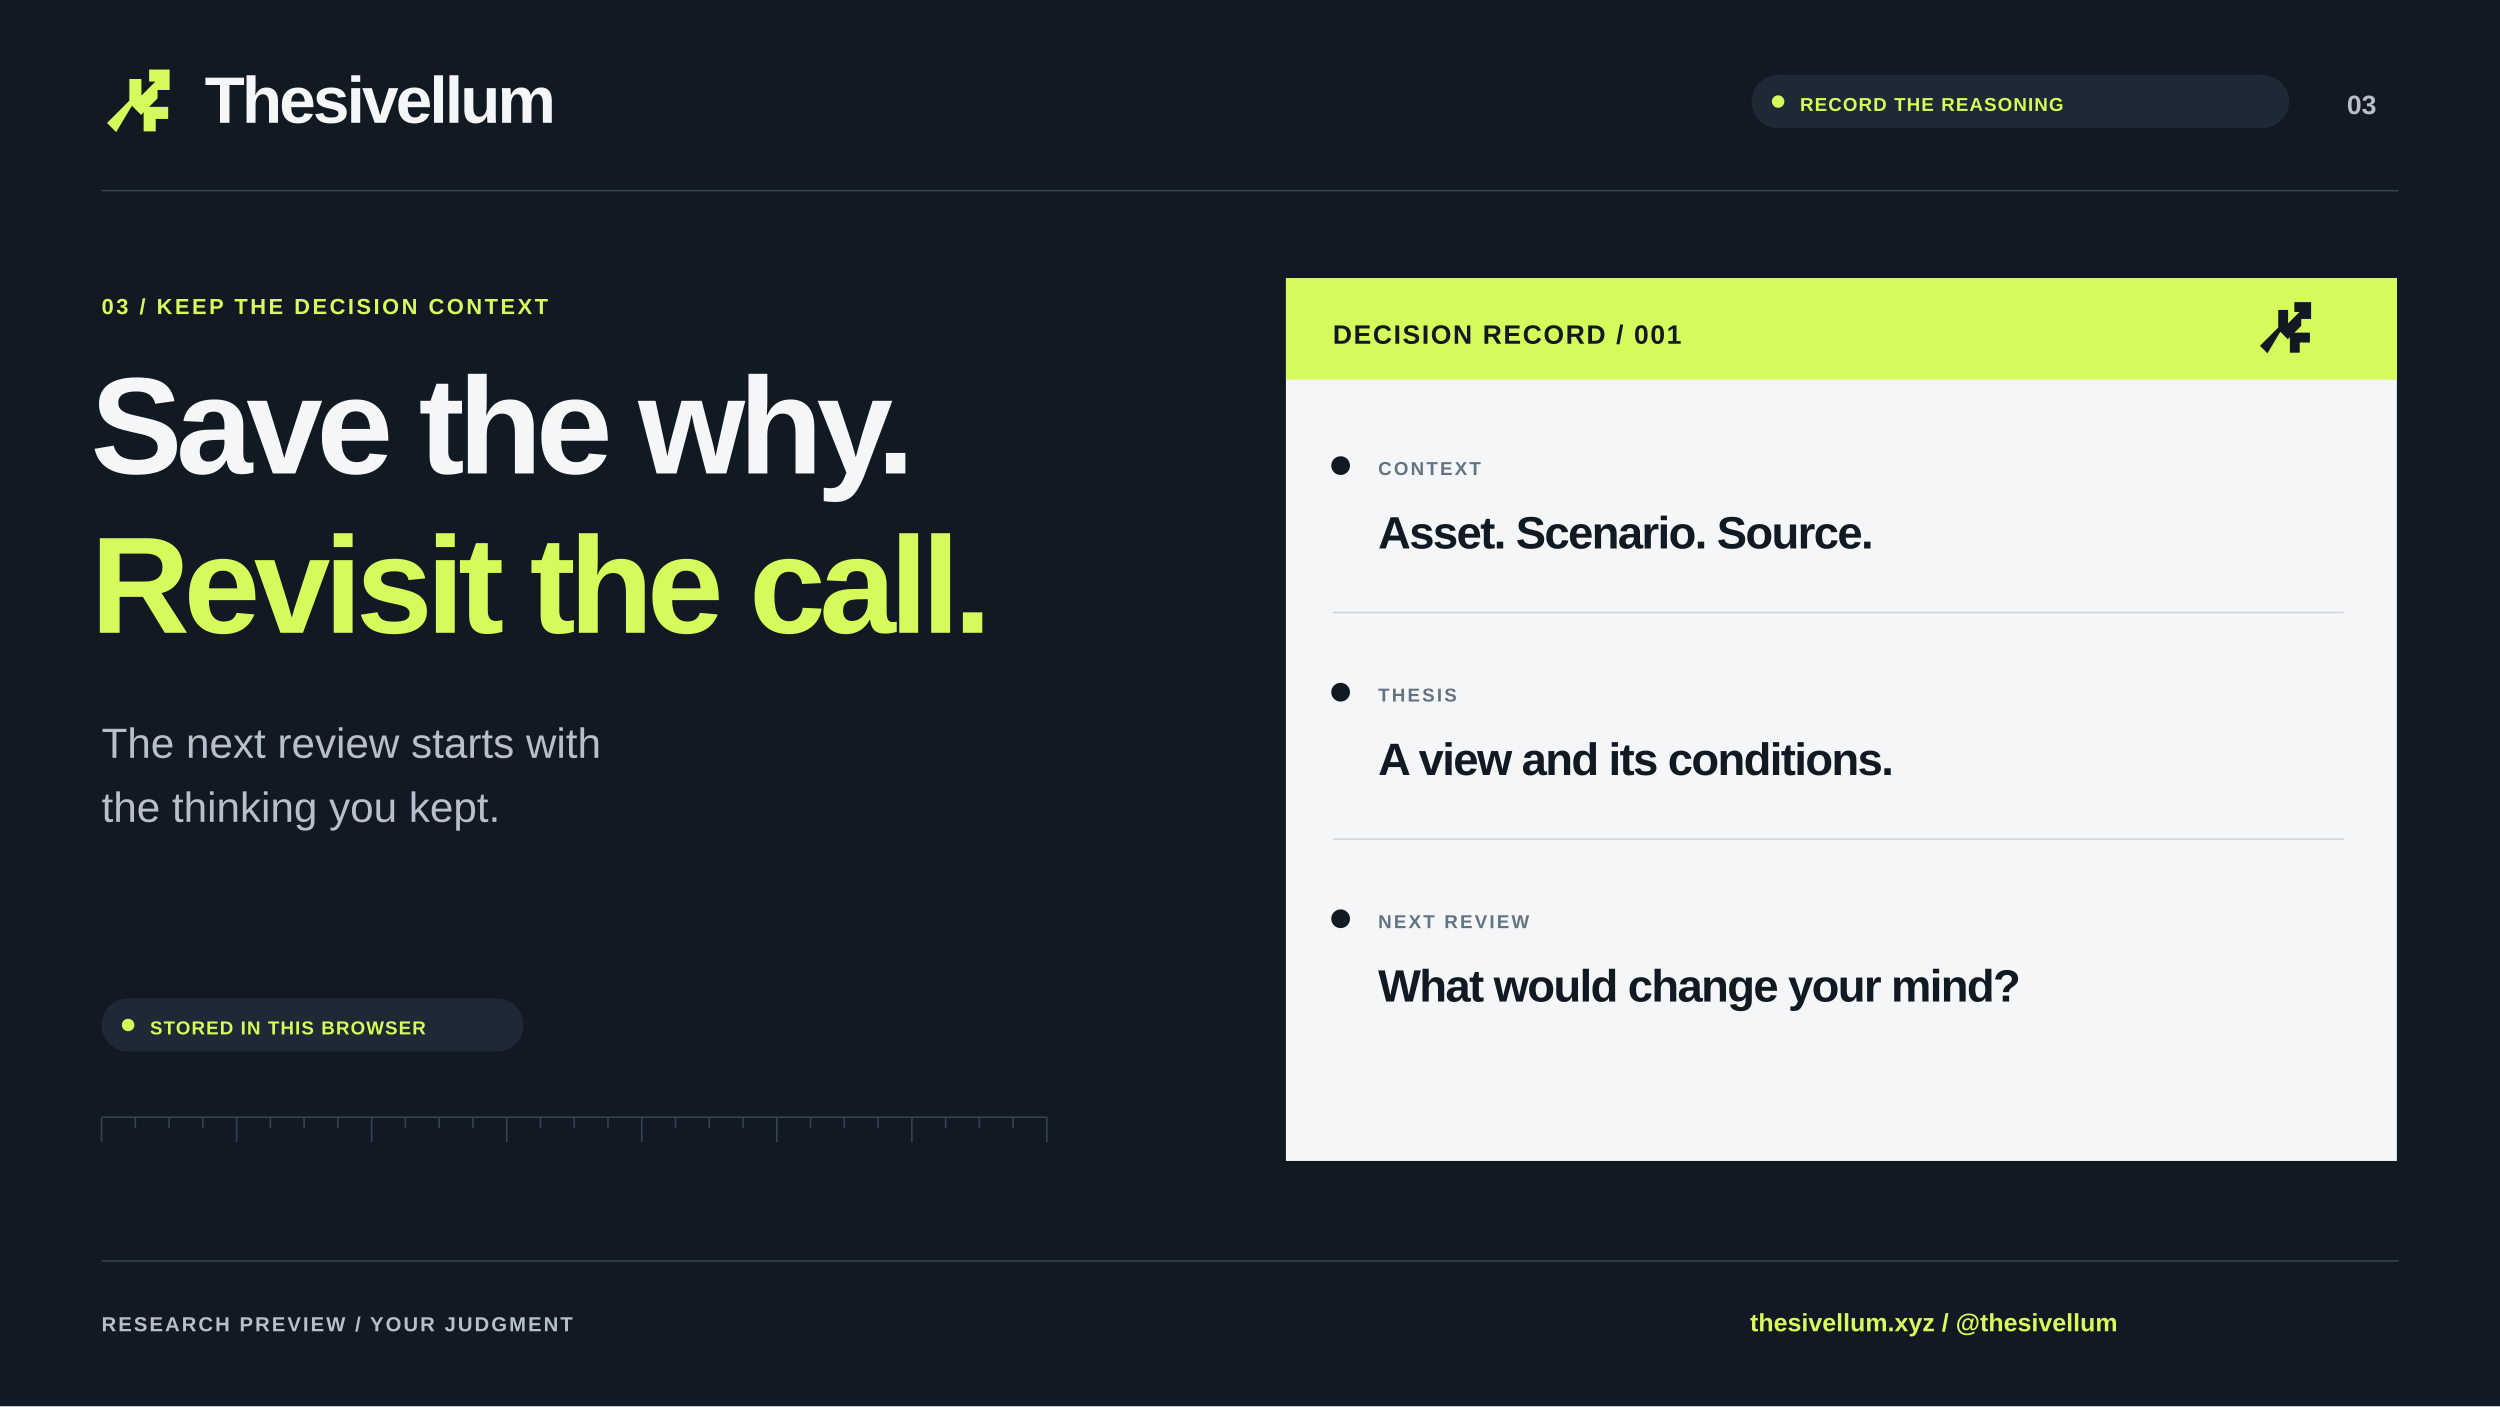
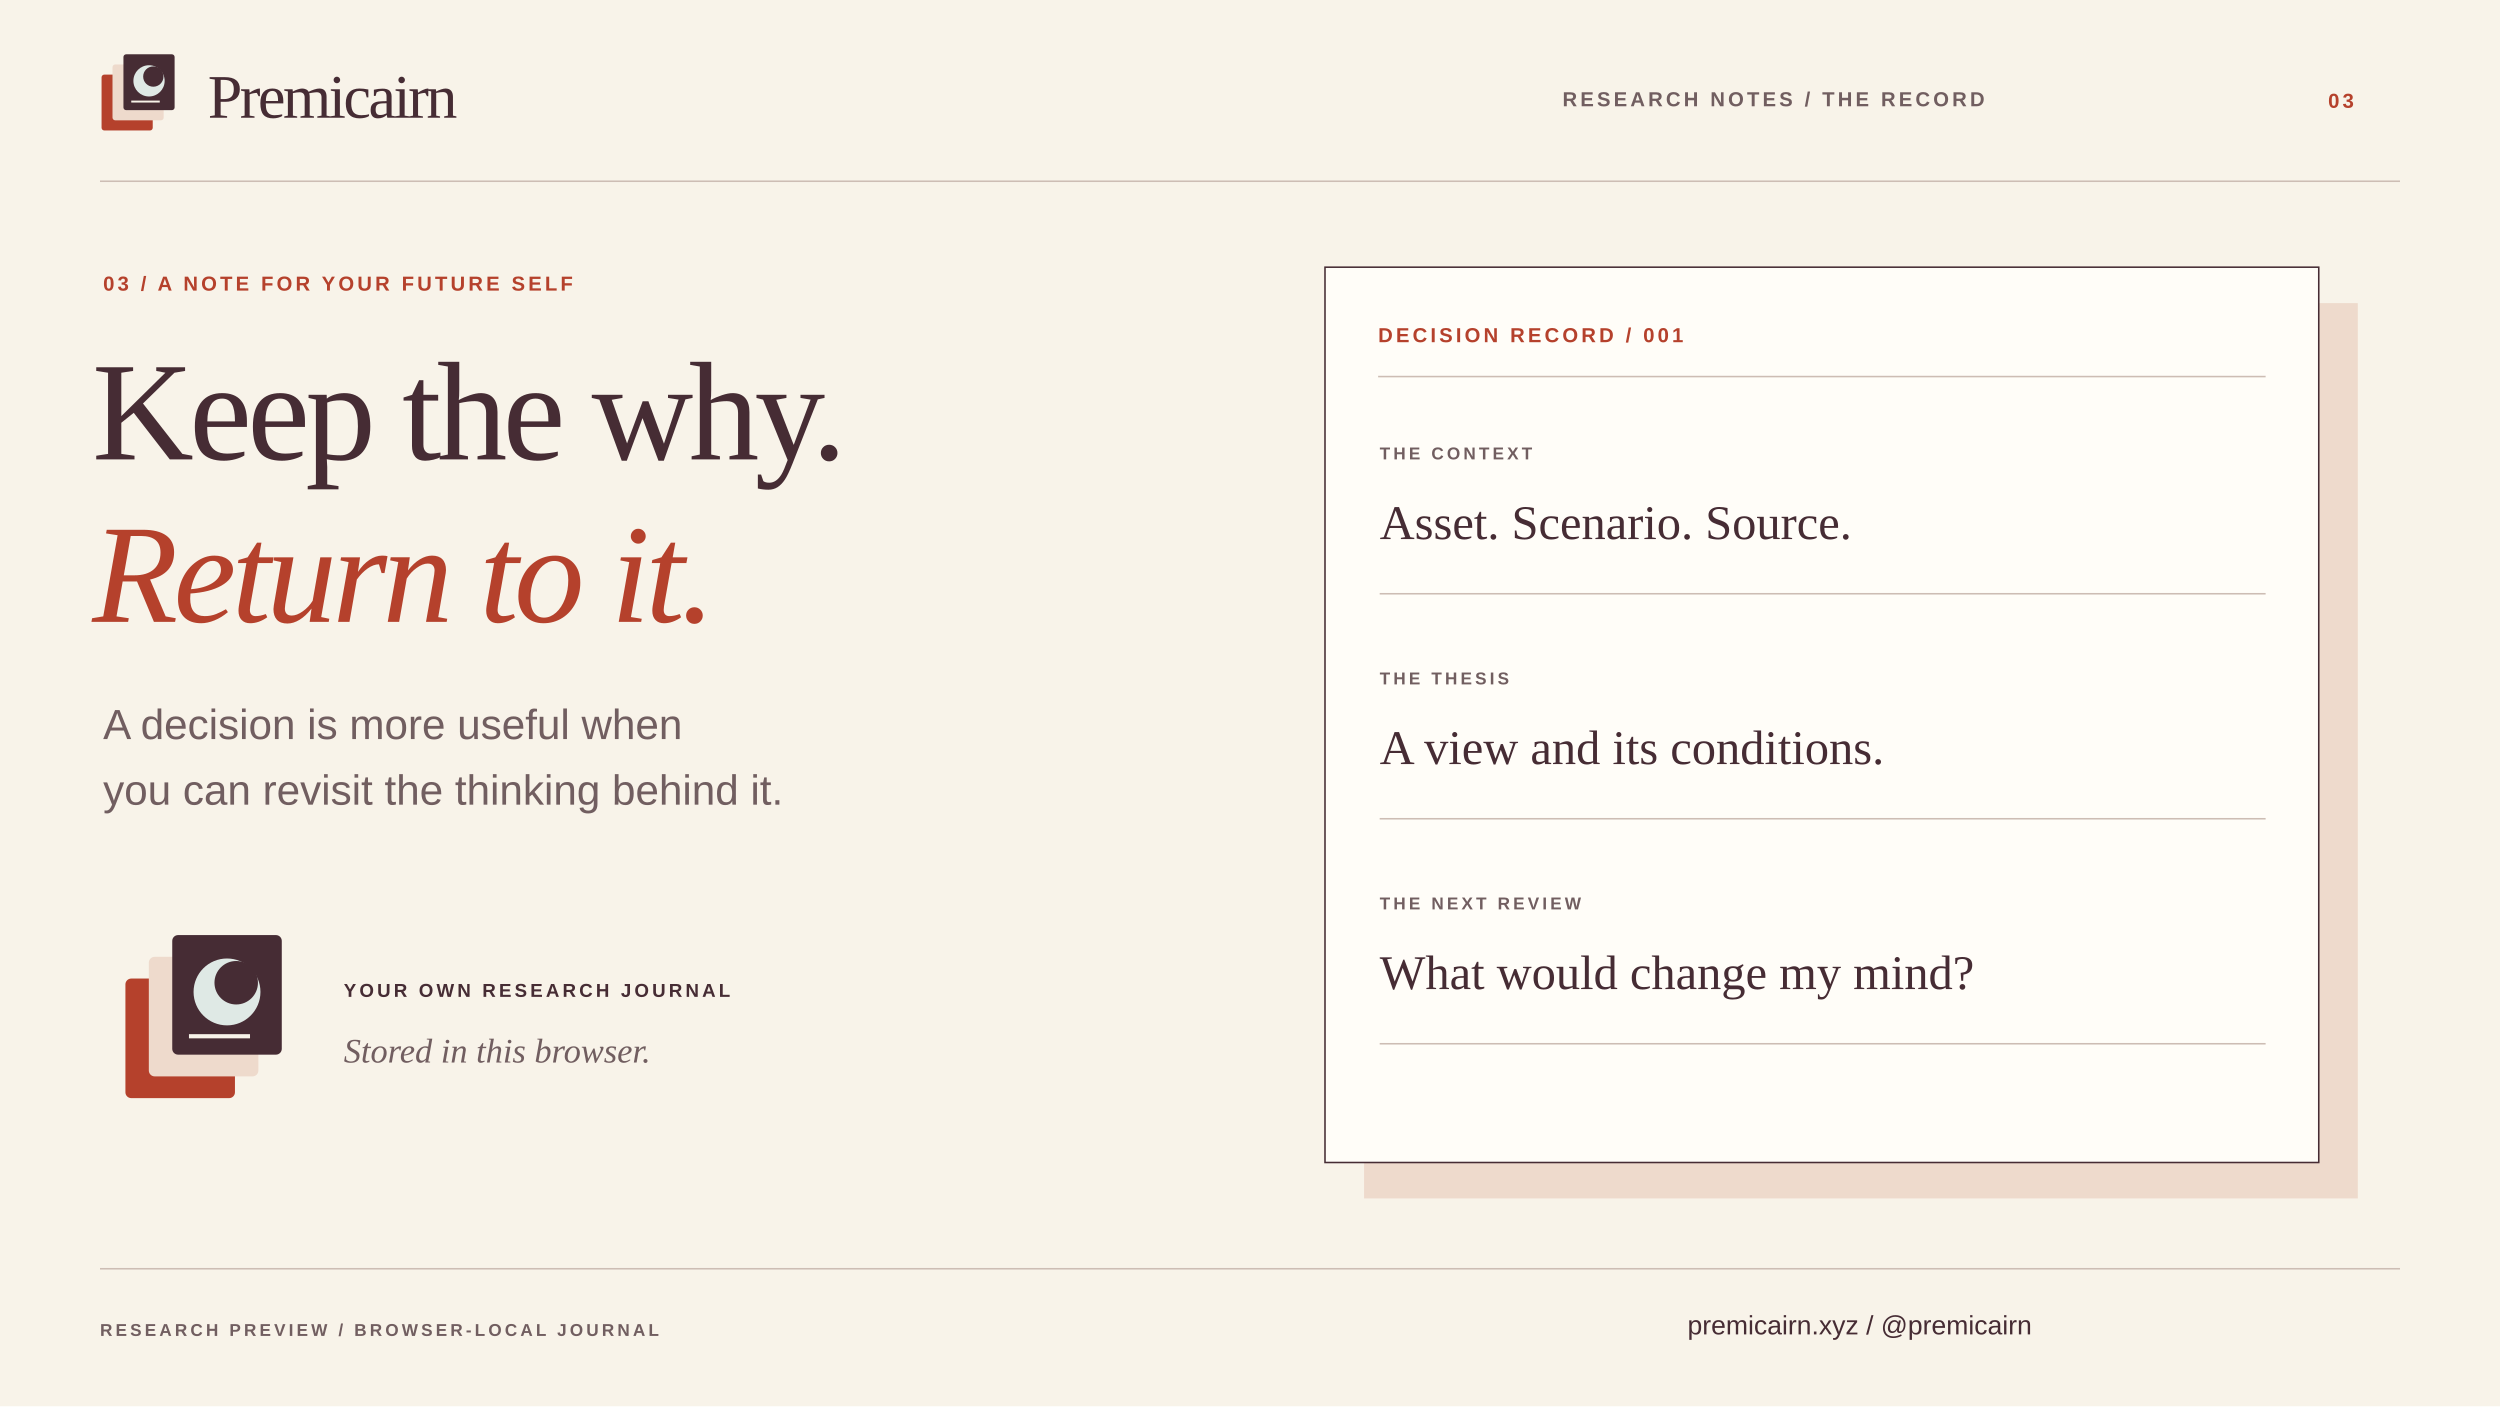
<svg xmlns="http://www.w3.org/2000/svg" width="1600" height="900" viewBox="0 0 1600 900" role="img" aria-labelledby="title desc">
-   <rect x="0" y="0" width="1600" height="900" rx="0" fill="#111923" />
-   <g transform="translate(57 33) scale(0.234375)">
-     <path d="M49 195L110 134V75H143V120L181 82H164V49H220V105H187V128L142 173L117 148L74 220Z" fill="#D5FA5B" />
-     <path d="M149 151H216V184H182V218H149Z" fill="#D5FA5B" />
+   <rect x="0" y="0" width="1600" height="900" rx="0" fill="#f8f3e9" />
+   <g transform="translate(56 28) scale(0.25)">
+     <rect x="36" y="79" width="131" height="143" rx="7" fill="#b5412c" />
+     <rect x="64" y="53" width="131" height="143" rx="7" fill="#eedacc" />
+     <rect x="92" y="27" width="131" height="143" rx="7" fill="#462c34" />
+     <circle cx="157.5" cy="95" r="40" fill="#dfe9e5" />
+     <circle cx="168.5" cy="84" r="26" fill="#462c34" />
+     <path d="M112 148L185 148" fill="none" stroke="#f8f3e9" stroke-width="5" />
  </g>
-   <text x="131" y="78.6" fill="#F4F6F8" font-family="Arial, Helvetica, sans-serif" font-size="42.0" font-weight="700" letter-spacing="-1.8">Thesivellum</text>
-   <rect x="1121" y="48" width="344" height="34" rx="17" fill="#1D2935" />
-   <circle cx="1138" cy="65" r="4" fill="#D5FA5B" />
-   <text x="1152" y="71" fill="#D5FA5B" font-family="Arial, Helvetica, sans-serif" font-size="12" font-weight="700" letter-spacing="0.7">RECORD THE REASONING</text>
-   <text x="1502" y="73" fill="#B5C0CA" font-family="Arial, Helvetica, sans-serif" font-size="17" font-weight="700" letter-spacing="0">03</text>
-   <path d="M65 122L1535 122" fill="none" stroke="#344452" stroke-width="1" />
-   <text x="65" y="201" fill="#D5FA5B" font-family="Arial, Helvetica, sans-serif" font-size="14" font-weight="700" letter-spacing="1.6">03 / KEEP THE DECISION CONTEXT</text>
-   <text x="58" y="303" fill="#F4F6F8" font-family="Arial, Helvetica, sans-serif" font-size="88" font-weight="700" letter-spacing="-4">Save the why.</text>
-   <text x="58" y="405" fill="#D5FA5B" font-family="Arial, Helvetica, sans-serif" font-size="88" font-weight="700" letter-spacing="-4">Revisit the call.</text>
-   <text x="65" y="485" fill="#B5C0CA" font-family="Arial, Helvetica, sans-serif" font-size="27" font-weight="400" letter-spacing="0">The next review starts with</text>
-   <text x="65" y="526" fill="#B5C0CA" font-family="Arial, Helvetica, sans-serif" font-size="27" font-weight="400" letter-spacing="0">the thinking you kept.</text>
-   <rect x="65" y="639" width="270" height="34" rx="17" fill="#1D2935" />
-   <circle cx="82" cy="656" r="4" fill="#D5FA5B" />
-   <text x="96" y="662" fill="#D5FA5B" font-family="Arial, Helvetica, sans-serif" font-size="12" font-weight="700" letter-spacing="0.7">STORED IN THIS BROWSER</text>
-   <path d="M65 715L670 715" fill="none" stroke="#344452" stroke-width="1" />
-   <path d="M65.0 715L65.0 731" fill="none" stroke="#344452" stroke-width="1" />
-   <path d="M86.607 715L86.607 722" fill="none" stroke="#344452" stroke-width="1" />
-   <path d="M108.214 715L108.214 722" fill="none" stroke="#344452" stroke-width="1" />
-   <path d="M129.821 715L129.821 722" fill="none" stroke="#344452" stroke-width="1" />
-   <path d="M151.429 715L151.429 731" fill="none" stroke="#344452" stroke-width="1" />
-   <path d="M173.036 715L173.036 722" fill="none" stroke="#344452" stroke-width="1" />
-   <path d="M194.643 715L194.643 722" fill="none" stroke="#344452" stroke-width="1" />
-   <path d="M216.25 715L216.25 722" fill="none" stroke="#344452" stroke-width="1" />
-   <path d="M237.857 715L237.857 731" fill="none" stroke="#344452" stroke-width="1" />
-   <path d="M259.464 715L259.464 722" fill="none" stroke="#344452" stroke-width="1" />
-   <path d="M281.071 715L281.071 722" fill="none" stroke="#344452" stroke-width="1" />
-   <path d="M302.679 715L302.679 722" fill="none" stroke="#344452" stroke-width="1" />
-   <path d="M324.286 715L324.286 731" fill="none" stroke="#344452" stroke-width="1" />
-   <path d="M345.893 715L345.893 722" fill="none" stroke="#344452" stroke-width="1" />
-   <path d="M367.5 715L367.5 722" fill="none" stroke="#344452" stroke-width="1" />
-   <path d="M389.107 715L389.107 722" fill="none" stroke="#344452" stroke-width="1" />
-   <path d="M410.714 715L410.714 731" fill="none" stroke="#344452" stroke-width="1" />
-   <path d="M432.321 715L432.321 722" fill="none" stroke="#344452" stroke-width="1" />
-   <path d="M453.929 715L453.929 722" fill="none" stroke="#344452" stroke-width="1" />
-   <path d="M475.536 715L475.536 722" fill="none" stroke="#344452" stroke-width="1" />
-   <path d="M497.143 715L497.143 731" fill="none" stroke="#344452" stroke-width="1" />
-   <path d="M518.75 715L518.75 722" fill="none" stroke="#344452" stroke-width="1" />
-   <path d="M540.357 715L540.357 722" fill="none" stroke="#344452" stroke-width="1" />
-   <path d="M561.964 715L561.964 722" fill="none" stroke="#344452" stroke-width="1" />
-   <path d="M583.571 715L583.571 731" fill="none" stroke="#344452" stroke-width="1" />
-   <path d="M605.179 715L605.179 722" fill="none" stroke="#344452" stroke-width="1" />
-   <path d="M626.786 715L626.786 722" fill="none" stroke="#344452" stroke-width="1" />
-   <path d="M648.393 715L648.393 722" fill="none" stroke="#344452" stroke-width="1" />
-   <path d="M670.0 715L670.0 731" fill="none" stroke="#344452" stroke-width="1" />
-   <rect x="823" y="178" width="711" height="565" rx="0" fill="#F4F6F8" />
-   <rect x="823" y="178" width="711" height="65" rx="0" fill="#D5FA5B" />
-   <text x="853" y="220" fill="#111923" font-family="Arial, Helvetica, sans-serif" font-size="17" font-weight="700" letter-spacing="1">DECISION RECORD / 001</text>
-   <g transform="translate(1437 184) scale(0.1914062)">
-     <path d="M49 195L110 134V75H143V120L181 82H164V49H220V105H187V128L142 173L117 148L74 220Z" fill="#111923" />
-     <path d="M149 151H216V184H182V218H149Z" fill="#111923" />
+   <text x="133" y="75.36" fill="#462c34" font-family="Georgia, Times New Roman, serif" font-size="39.68" font-weight="400" letter-spacing="-1.6">Premicairn</text>
+   <text x="1000" y="68" fill="#715e60" font-family="Arial, Helvetica, sans-serif" font-size="13" font-weight="700" letter-spacing="2">RESEARCH NOTES / THE RECORD</text>
+   <path d="M64 116L1536 116" fill="none" stroke="#cdbdb4" stroke-width="1" />
+   <text x="1490" y="69" fill="#b5412c" font-family="Arial, Helvetica, sans-serif" font-size="13" font-weight="700" letter-spacing="2">03</text>
+   <text x="66" y="186" fill="#b5412c" font-family="Arial, Helvetica, sans-serif" font-size="13" font-weight="700" letter-spacing="2">03 / A NOTE FOR YOUR FUTURE SELF</text>
+   <text x="59" y="294" fill="#462c34" font-family="Georgia, Times New Roman, serif" font-size="90" font-weight="400" letter-spacing="-2.8">Keep the why.</text>
+   <text x="59" y="398" fill="#b5412c" font-family="Georgia, Times New Roman, serif" font-size="90" font-weight="400" letter-spacing="-2.8" font-style="italic">Return to it.</text>
+   <text x="66" y="473" fill="#715e60" font-family="Arial, Helvetica, sans-serif" font-size="27" font-weight="400" letter-spacing="0">A decision is more useful when</text>
+   <text x="66" y="515" fill="#715e60" font-family="Arial, Helvetica, sans-serif" font-size="27" font-weight="400" letter-spacing="0">you can revisit the thinking behind it.</text>
+   <g transform="translate(61 584) scale(0.5351562)">
+     <rect x="36" y="79" width="131" height="143" rx="7" fill="#b5412c" />
+     <rect x="64" y="53" width="131" height="143" rx="7" fill="#eedacc" />
+     <rect x="92" y="27" width="131" height="143" rx="7" fill="#462c34" />
+     <circle cx="157.5" cy="95" r="40" fill="#dfe9e5" />
+     <circle cx="168.5" cy="84" r="26" fill="#462c34" />
+     <path d="M112 148L185 148" fill="none" stroke="#f8f3e9" stroke-width="5" />
  </g>
-   <circle cx="858" cy="298" r="6" fill="#111923" />
-   <text x="882" y="304" fill="#647381" font-family="Arial, Helvetica, sans-serif" font-size="12" font-weight="700" letter-spacing="1.4">CONTEXT</text>
-   <text x="882" y="351" fill="#111923" font-family="Arial, Helvetica, sans-serif" font-size="29" font-weight="700" letter-spacing="-1">Asset. Scenario. Source.</text>
-   <path d="M853 392L1500 392" fill="none" stroke="#CDD5DB" stroke-width="1" />
-   <circle cx="858" cy="443" r="6" fill="#111923" />
-   <text x="882" y="449" fill="#647381" font-family="Arial, Helvetica, sans-serif" font-size="12" font-weight="700" letter-spacing="1.4">THESIS</text>
-   <text x="882" y="496" fill="#111923" font-family="Arial, Helvetica, sans-serif" font-size="29" font-weight="700" letter-spacing="-1">A view and its conditions.</text>
-   <path d="M853 537L1500 537" fill="none" stroke="#CDD5DB" stroke-width="1" />
-   <circle cx="858" cy="588" r="6" fill="#111923" />
-   <text x="882" y="594" fill="#647381" font-family="Arial, Helvetica, sans-serif" font-size="12" font-weight="700" letter-spacing="1.4">NEXT REVIEW</text>
-   <text x="882" y="641" fill="#111923" font-family="Arial, Helvetica, sans-serif" font-size="29" font-weight="700" letter-spacing="-1">What would change your mind?</text>
-   <path d="M65 807L1535 807" fill="none" stroke="#344452" stroke-width="1" />
-   <text x="65" y="852" fill="#B5C0CA" font-family="Arial, Helvetica, sans-serif" font-size="13" font-weight="700" letter-spacing="1.3">RESEARCH PREVIEW / YOUR JUDGMENT</text>
-   <text x="1120" y="852" fill="#D5FA5B" font-family="Arial, Helvetica, sans-serif" font-size="16" font-weight="700" letter-spacing="0">thesivellum.xyz  /  @thesivellum</text>
+   <text x="220" y="638" fill="#462c34" font-family="Arial, Helvetica, sans-serif" font-size="12" font-weight="700" letter-spacing="2">YOUR OWN RESEARCH JOURNAL</text>
+   <text x="220" y="680" fill="#715e60" font-family="Georgia, Times New Roman, serif" font-size="22" font-weight="400" letter-spacing="0" font-style="italic">Stored in this browser.</text>
+   <rect x="873" y="194" width="636" height="573" rx="0" fill="#eedacc" />
+   <rect x="848" y="171" width="636" height="573" rx="0" fill="#fffdf8" stroke="#462c34" stroke-width="1" />
+   <text x="882" y="219" fill="#b5412c" font-family="Arial, Helvetica, sans-serif" font-size="13" font-weight="700" letter-spacing="2">DECISION RECORD / 001</text>
+   <path d="M882 241L1450 241" fill="none" stroke="#cdbdb4" stroke-width="1" />
+   <text x="883" y="294" fill="#715e60" font-family="Arial, Helvetica, sans-serif" font-size="11" font-weight="700" letter-spacing="2">THE CONTEXT</text>
+   <text x="883" y="345" fill="#462c34" font-family="Georgia, Times New Roman, serif" font-size="31" font-weight="400" letter-spacing="0">Asset. Scenario. Source.</text>
+   <path d="M883 380L1450 380" fill="none" stroke="#cdbdb4" stroke-width="1" />
+   <text x="883" y="438" fill="#715e60" font-family="Arial, Helvetica, sans-serif" font-size="11" font-weight="700" letter-spacing="2">THE THESIS</text>
+   <text x="883" y="489" fill="#462c34" font-family="Georgia, Times New Roman, serif" font-size="31" font-weight="400" letter-spacing="0">A view and its conditions.</text>
+   <path d="M883 524L1450 524" fill="none" stroke="#cdbdb4" stroke-width="1" />
+   <text x="883" y="582" fill="#715e60" font-family="Arial, Helvetica, sans-serif" font-size="11" font-weight="700" letter-spacing="2">THE NEXT REVIEW</text>
+   <text x="883" y="633" fill="#462c34" font-family="Georgia, Times New Roman, serif" font-size="31" font-weight="400" letter-spacing="0">What would change my mind?</text>
+   <path d="M883 668L1450 668" fill="none" stroke="#cdbdb4" stroke-width="1" />
+   <path d="M64 812L1536 812" fill="none" stroke="#cdbdb4" stroke-width="1" />
+   <text x="64" y="855" fill="#715e60" font-family="Arial, Helvetica, sans-serif" font-size="11" font-weight="700" letter-spacing="2">RESEARCH PREVIEW / BROWSER-LOCAL JOURNAL</text>
+   <text x="1080" y="854" fill="#462c34" font-family="Arial, Helvetica, sans-serif" font-size="17" font-weight="400" letter-spacing="0">premicairn.xyz  /  @premicairn</text>
</svg>
